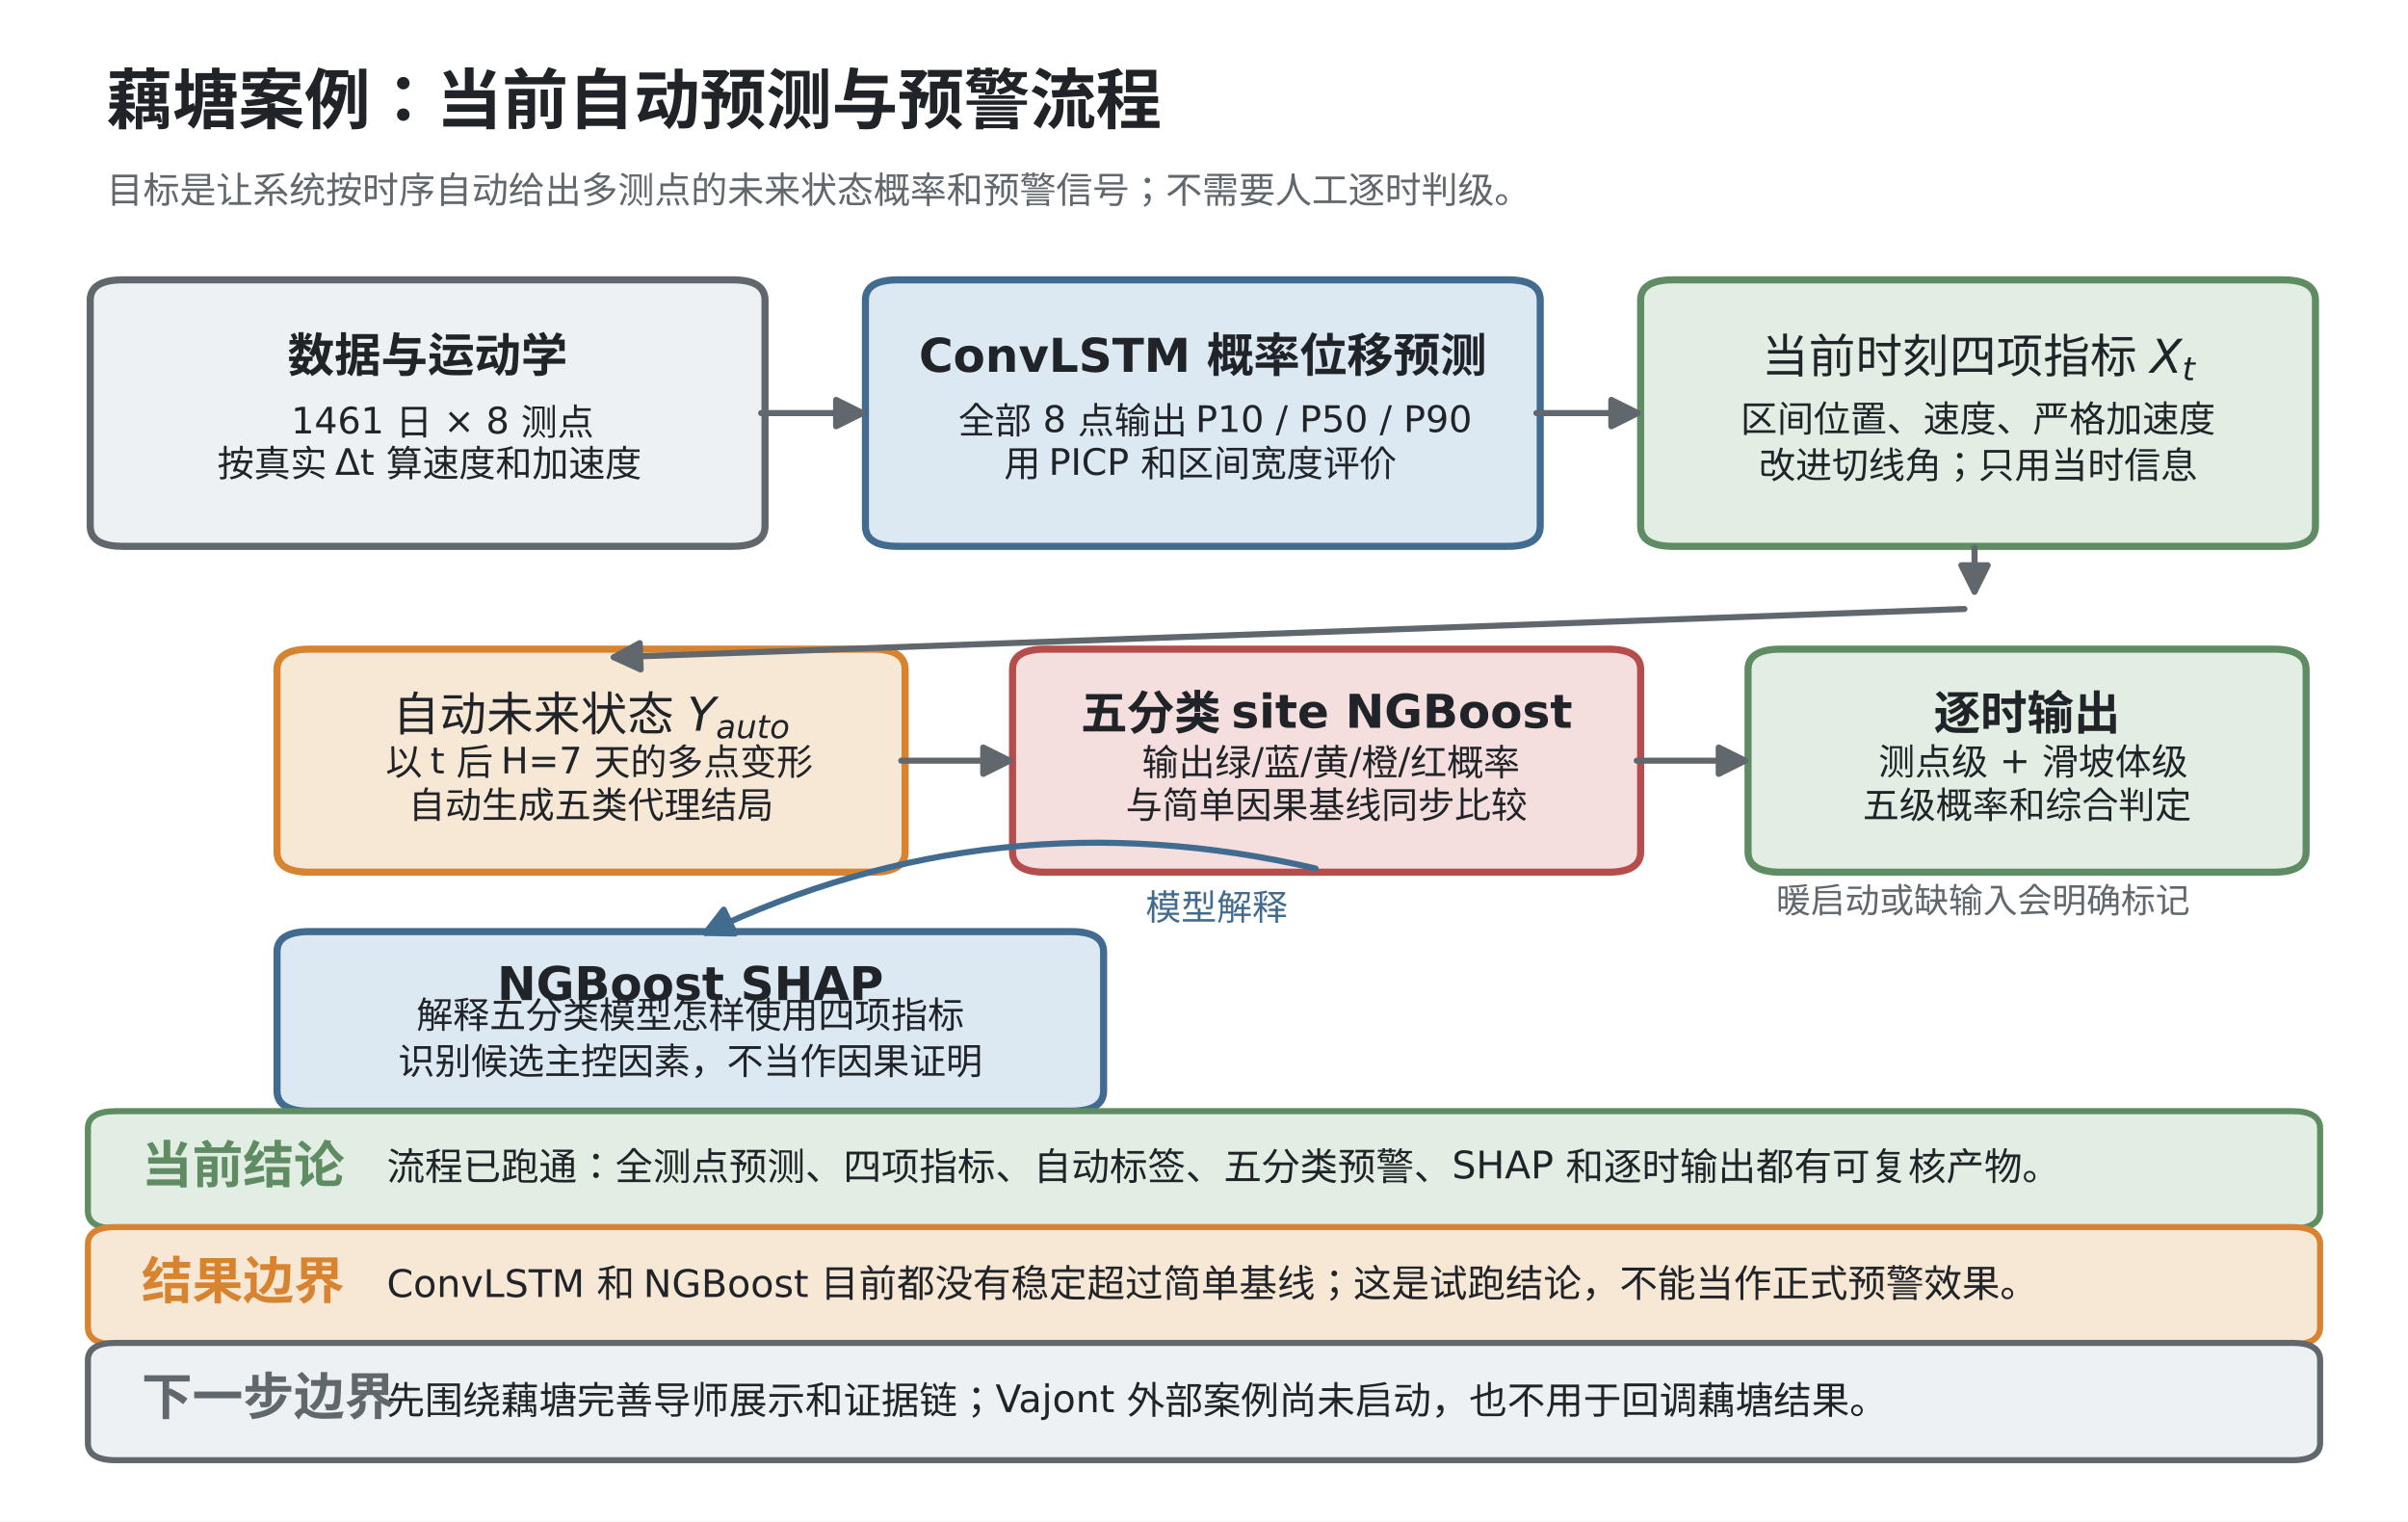
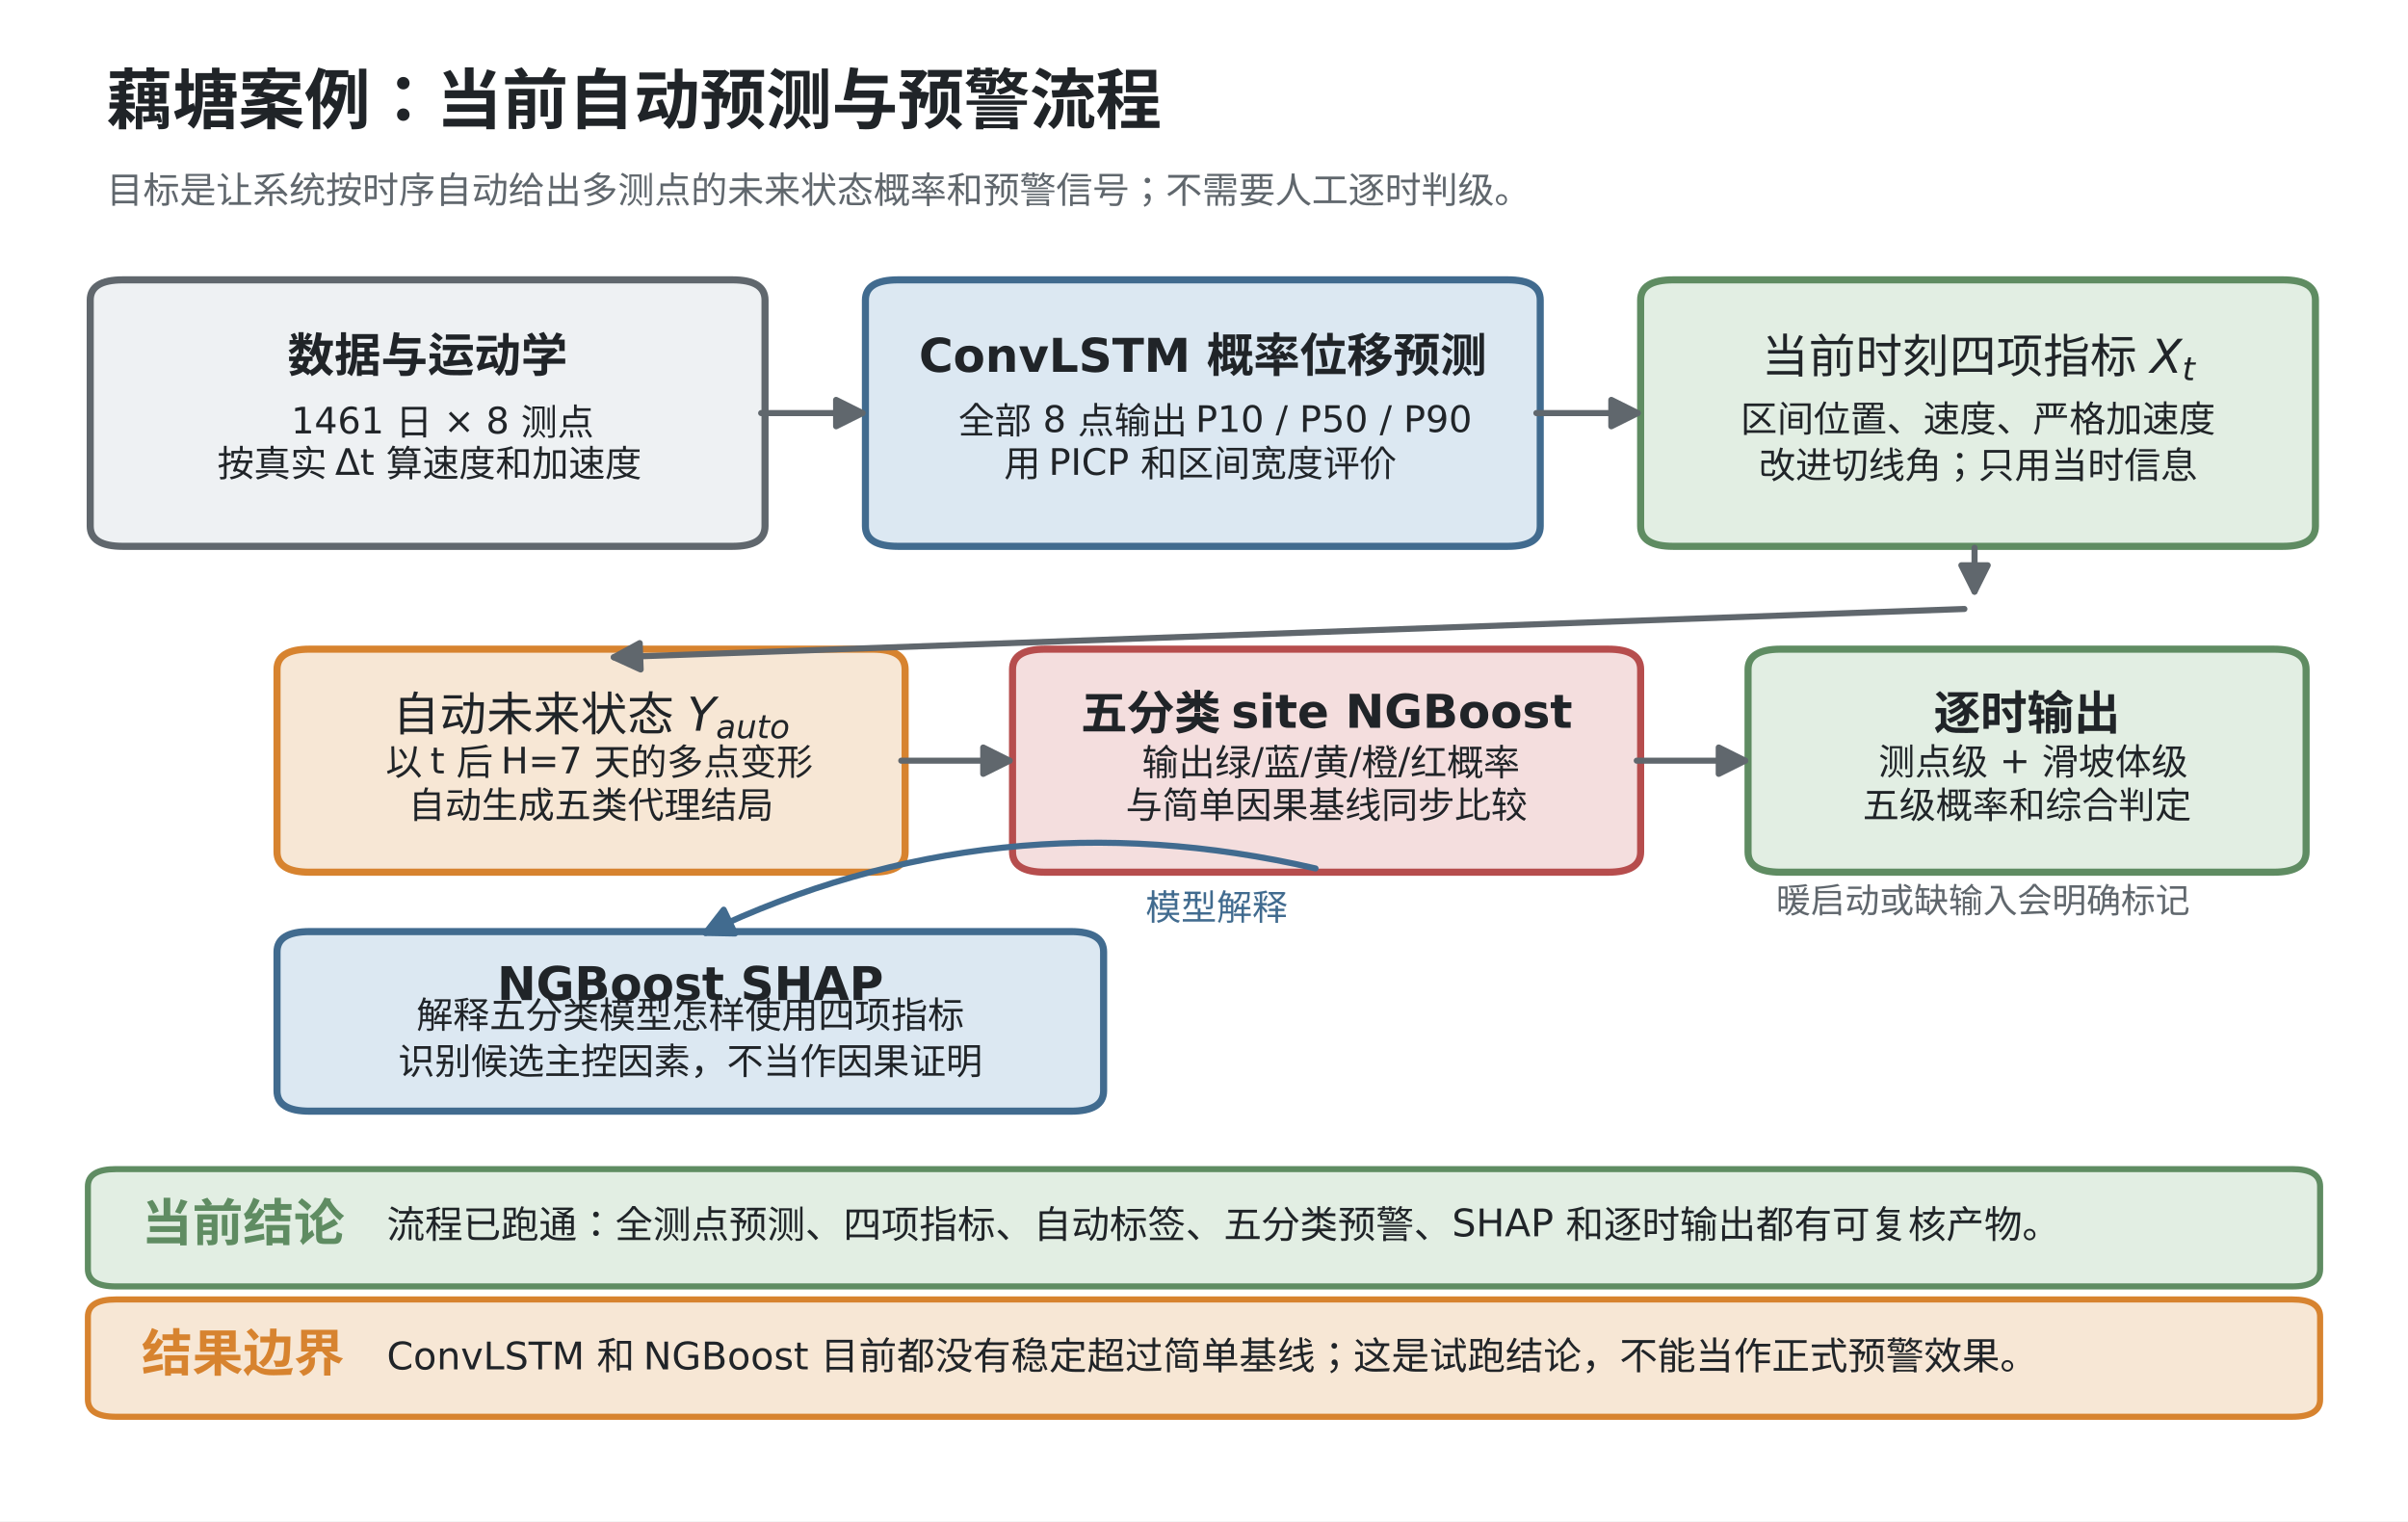
<svg xmlns="http://www.w3.org/2000/svg" width="474.75pt" height="299.916pt" viewBox="0 0 474.75 299.916" version="1.1">
  <defs>
    <style type="text/css">*{stroke-linejoin: round; stroke-linecap: butt}</style>
  </defs>
  <g id="figure_1">
    <g id="patch_1">
      <path d="M 0 299.916 L 474.75 299.916 L 474.75 0 L 0 0 z " style="fill: #ffffff" />
    </g>
    <g id="axes_1">
      <g id="patch_2">
        <path d="M 24.233 107.702 L 144.384 107.702 Q 150.829 107.702 150.829 103.704 L 150.829 59.164 Q 150.829 55.167 144.384 55.167 L 24.233 55.167 Q 17.788 55.167 17.788 59.164 L 17.788 103.704 Q 17.788 107.702 24.233 107.702 z " clip-path="url(#pbd79453743)" style="fill: #eef1f3; stroke: #60676d; stroke-width: 1.4; stroke-linejoin: miter" />
      </g>
      <g id="patch_3">
        <path d="M 177.069 107.702 L 297.221 107.702 Q 303.665 107.702 303.665 103.704 L 303.665 59.164 Q 303.665 55.167 297.221 55.167 L 177.069 55.167 Q 170.624 55.167 170.624 59.164 L 170.624 103.704 Q 170.624 107.702 177.069 107.702 z " clip-path="url(#pbd79453743)" style="fill: #dce8f2; stroke: #416b8f; stroke-width: 1.4; stroke-linejoin: miter" />
      </g>
      <g id="patch_4">
        <path d="M 329.905 107.702 L 450.057 107.702 Q 456.502 107.702 456.502 103.704 L 456.502 59.164 Q 456.502 55.167 450.057 55.167 L 329.905 55.167 Q 323.46 55.167 323.46 59.164 L 323.46 103.704 Q 323.46 107.702 329.905 107.702 z " clip-path="url(#pbd79453743)" style="fill: #e2eee3; stroke: #5f8c62; stroke-width: 1.4; stroke-linejoin: miter" />
      </g>
      <g id="patch_5">
        <path d="M 61.061 171.943 L 172.005 171.943 Q 178.45 171.943 178.45 167.946 L 178.45 131.97 Q 178.45 127.973 172.005 127.973 L 61.061 127.973 Q 54.616 127.973 54.616 131.97 L 54.616 167.946 Q 54.616 171.943 61.061 171.943 z " clip-path="url(#pbd79453743)" style="fill: #f7e7d5; stroke: #d7832f; stroke-width: 1.4; stroke-linejoin: miter" />
      </g>
      <g id="patch_6">
        <path d="M 206.071 171.943 L 317.016 171.943 Q 323.46 171.943 323.46 167.946 L 323.46 131.97 Q 323.46 127.973 317.016 127.973 L 206.071 127.973 Q 199.626 127.973 199.626 131.97 L 199.626 167.946 Q 199.626 171.943 206.071 171.943 z " clip-path="url(#pbd79453743)" style="fill: #f4dede; stroke: #b64d4d; stroke-width: 1.4; stroke-linejoin: miter" />
      </g>
      <g id="patch_7">
        <path d="M 351.081 171.943 L 448.215 171.943 Q 454.66 171.943 454.66 167.946 L 454.66 131.97 Q 454.66 127.973 448.215 127.973 L 351.081 127.973 Q 344.637 127.973 344.637 131.97 L 344.637 167.946 Q 344.637 171.943 351.081 171.943 z " clip-path="url(#pbd79453743)" style="fill: #e2eee3; stroke: #5f8c62; stroke-width: 1.4; stroke-linejoin: miter" />
      </g>
      <g id="patch_8">
        <path d="M 150.067 81.434 Q 160.726 81.434 170.044 81.434 " clip-path="url(#pbd79453743)" style="fill: none; stroke: #60676d; stroke-width: 1.2; stroke-linecap: round" />
        <path d="M 164.844 78.834 L 170.044 81.434 L 164.844 84.034 z " clip-path="url(#pbd79453743)" style="fill: #60676d; stroke: #60676d; stroke-width: 1.2; stroke-linecap: round" />
      </g>
      <g id="patch_9">
        <path d="M 302.903 81.434 Q 313.562 81.434 322.88 81.434 " clip-path="url(#pbd79453743)" style="fill: none; stroke: #60676d; stroke-width: 1.2; stroke-linecap: round" />
        <path d="M 317.68 78.834 L 322.88 81.434 L 317.68 84.034 z " clip-path="url(#pbd79453743)" style="fill: #60676d; stroke: #60676d; stroke-width: 1.2; stroke-linecap: round" />
      </g>
      <g id="patch_10">
        <path d="M 389.291 107.987 Q 389.291 112.983 389.291 116.638 " clip-path="url(#pbd79453743)" style="fill: none; stroke: #60676d; stroke-width: 1.2; stroke-linecap: round" />
        <path d="M 391.89 111.438 L 389.291 116.638 L 386.69 111.438 z " clip-path="url(#pbd79453743)" style="fill: #60676d; stroke: #60676d; stroke-width: 1.2; stroke-linecap: round" />
      </g>
      <g id="patch_11">
        <path d="M 387.289 120.05 Q 253.484 124.833 121.02 129.567 " clip-path="url(#pbd79453743)" style="fill: none; stroke: #60676d; stroke-width: 1.2; stroke-linecap: round" />
        <path d="M 126.31 131.98 L 121.02 129.567 L 126.124 126.783 z " clip-path="url(#pbd79453743)" style="fill: #60676d; stroke: #60676d; stroke-width: 1.2; stroke-linecap: round" />
      </g>
      <g id="patch_12">
        <path d="M 177.686 149.958 Q 189.038 149.958 199.048 149.958 " clip-path="url(#pbd79453743)" style="fill: none; stroke: #60676d; stroke-width: 1.2; stroke-linecap: round" />
        <path d="M 193.848 147.358 L 199.048 149.958 L 193.848 152.558 z " clip-path="url(#pbd79453743)" style="fill: #60676d; stroke: #60676d; stroke-width: 1.2; stroke-linecap: round" />
      </g>
      <g id="patch_13">
        <path d="M 322.696 149.958 Q 334.048 149.958 344.058 149.958 " clip-path="url(#pbd79453743)" style="fill: none; stroke: #60676d; stroke-width: 1.2; stroke-linecap: round" />
        <path d="M 338.858 147.358 L 344.058 149.958 L 338.858 152.558 z " clip-path="url(#pbd79453743)" style="fill: #60676d; stroke: #60676d; stroke-width: 1.2; stroke-linecap: round" />
      </g>
      <g id="patch_14">
        <path d="M 61.061 219.053 L 211.135 219.053 Q 217.58 219.053 217.58 215.056 L 217.58 187.646 Q 217.58 183.649 211.135 183.649 L 61.061 183.649 Q 54.616 183.649 54.616 187.646 L 54.616 215.056 Q 54.616 219.053 61.061 219.053 z " clip-path="url(#pbd79453743)" style="fill: #dce8f2; stroke: #416b8f; stroke-width: 1.4; stroke-linejoin: miter" />
      </g>
      <g id="patch_15">
        <path d="M 259.364 171.197 Q 196.309 156.636 139.107 183.916 " clip-path="url(#pbd79453743)" style="fill: none; stroke: #416b8f; stroke-width: 1.2; stroke-linecap: round" />
        <path d="M 144.92 184.025 L 139.107 183.916 L 142.681 179.331 z " clip-path="url(#pbd79453743)" style="fill: #416b8f; stroke: #416b8f; stroke-width: 1.2; stroke-linecap: round" />
      </g>
      <g id="patch_16">
-         <path d="M 22.852 242.18 L 451.898 242.18 Q 457.422 242.18 457.422 238.753 L 457.422 222.479 Q 457.422 219.053 451.898 219.053 L 22.852 219.053 Q 17.328 219.053 17.328 222.479 L 17.328 238.753 Q 17.328 242.18 22.852 242.18 z " clip-path="url(#pbd79453743)" style="fill: #e2eee3; stroke: #5f8c62; stroke-width: 1.2; stroke-linejoin: miter" />
+         <path d="M 22.852 253.6 L 451.898 253.6 Q 457.422 253.6 457.422 250.174 L 457.422 233.9 Q 457.422 230.474 451.898 230.474 L 22.852 230.474 Q 17.328 230.474 17.328 233.9 L 17.328 250.174 Q 17.328 253.6 22.852 253.6 z " clip-path="url(#pbd79453743)" style="fill: #e2eee3; stroke: #5f8c62; stroke-width: 1.2; stroke-linejoin: miter" />
      </g>
      <g id="patch_17">
-         <path d="M 22.852 265.021 L 451.898 265.021 Q 457.422 265.021 457.422 261.595 L 457.422 245.32 Q 457.422 241.894 451.898 241.894 L 22.852 241.894 Q 17.328 241.894 17.328 245.32 L 17.328 261.595 Q 17.328 265.021 22.852 265.021 z " clip-path="url(#pbd79453743)" style="fill: #f7e7d5; stroke: #d7832f; stroke-width: 1.2; stroke-linejoin: miter" />
-       </g>
-       <g id="patch_18">
-         <path d="M 22.852 287.862 L 451.898 287.862 Q 457.422 287.862 457.422 284.436 L 457.422 268.162 Q 457.422 264.735 451.898 264.735 L 22.852 264.735 Q 17.328 264.735 17.328 268.162 L 17.328 284.436 Q 17.328 287.862 22.852 287.862 z " clip-path="url(#pbd79453743)" style="fill: #eef1f3; stroke: #60676d; stroke-width: 1.2; stroke-linejoin: miter" />
+         <path d="M 22.852 279.297 L 451.898 279.297 Q 457.422 279.297 457.422 275.871 L 457.422 259.596 Q 457.422 256.17 451.898 256.17 L 22.852 256.17 Q 17.328 256.17 17.328 259.596 L 17.328 275.871 Q 17.328 279.297 22.852 279.297 z " clip-path="url(#pbd79453743)" style="fill: #f7e7d5; stroke: #d7832f; stroke-width: 1.2; stroke-linejoin: miter" />
      </g>
      <g id="text_1">
        <text style="font-weight: 700; font-size: 13px; font-family: 'Arial Unicode MS', 'DejaVu Sans', sans-serif; text-anchor: start; fill: #202428" x="21.011" y="24.331" transform="rotate(-0 21.0105 24.33096)">藕塘案例：当前自动预测与预警流程</text>
      </g>
      <g id="text_2">
        <text style="font-size: 7.2px; font-family: 'Arial Unicode MS', 'DejaVu Sans', sans-serif; text-anchor: start; fill: #60676d" x="21.011" y="40.034" transform="rotate(-0 21.0105 40.03434)">目标是让系统按时序自动给出多测点的未来状态概率和预警信号；不需要人工逐时判级。</text>
      </g>
      <g id="text_3">
        <text style="font-weight: 700; font-size: 9.2px; font-family: 'Arial Unicode MS', 'DejaVu Sans', sans-serif; text-anchor: middle; fill: #202428" x="84.309" y="73.303" transform="rotate(-0 84.30863 73.30336)">数据与运动学</text>
      </g>
      <g id="text_4">
        <text style="font-size: 7.2px; font-family: 'Arial Unicode MS', 'DejaVu Sans', sans-serif; fill: #202428" transform="translate(57.39581 85.44562)">1461 日 × 8 测点</text>
        <text style="font-size: 7.2px; font-family: 'Arial Unicode MS', 'DejaVu Sans', sans-serif; fill: #202428" transform="translate(42.85238 93.93307)">按真实 Δt 算速度和加速度</text>
      </g>
      <g id="text_5">
        <text style="font-weight: 700; font-size: 9.2px; font-family: 'Arial Unicode MS', 'DejaVu Sans', sans-serif; text-anchor: middle; fill: #202428" x="237.145" y="73.303" transform="rotate(-0 237.1448 73.30336)">ConvLSTM 概率位移预测</text>
      </g>
      <g id="text_6">
        <text style="font-size: 7.2px; font-family: 'Arial Unicode MS', 'DejaVu Sans', sans-serif; fill: #202428" transform="translate(188.9262 85.47864)">全部 8 点输出 P10 / P50 / P90</text>
        <text style="font-size: 7.2px; font-family: 'Arial Unicode MS', 'DejaVu Sans', sans-serif; fill: #202428" transform="translate(197.9419 93.93268)">用 PICP 和区间宽度评价</text>
      </g>
      <g id="text_7">
        <g style="fill: #202428" transform="translate(347.339 73.83236)">
          <text>
            <tspan x="0" y="-0.344" style="font-size: 9.2px; font-family: 'Arial Unicode MS'; fill: #202428">当</tspan>
            <tspan x="9.25" y="-0.344" style="font-size: 9.2px; font-family: 'Arial Unicode MS'; fill: #202428">前</tspan>
            <tspan x="18.5" y="-0.344" style="font-size: 9.2px; font-family: 'Arial Unicode MS'; fill: #202428">时</tspan>
            <tspan x="27.75" y="-0.344" style="font-size: 9.2px; font-family: 'Arial Unicode MS'; fill: #202428">刻</tspan>
            <tspan x="37" y="-0.344" style="font-size: 9.2px; font-family: 'Arial Unicode MS'; fill: #202428">四</tspan>
            <tspan x="46.25" y="-0.344" style="font-size: 9.2px; font-family: 'Arial Unicode MS'; fill: #202428">项</tspan>
            <tspan x="55.5" y="-0.344" style="font-size: 9.2px; font-family: 'Arial Unicode MS'; fill: #202428">指</tspan>
            <tspan x="64.75" y="-0.344" style="font-size: 9.2px; font-family: 'Arial Unicode MS'; fill: #202428">标</tspan>
            <tspan x="74" y="-0.344" style="font-size: 9.2px; font-family: 'Arial Unicode MS'; fill: #202428"> </tspan>
            <tspan x="76.57" y="-0.344" style="font-style: oblique; font-size: 9.2px; font-family: 'DejaVu Sans'; fill: #202428">X</tspan>
            <tspan x="82.907" y="1.133" style="font-style: oblique; font-size: 6.44px; font-family: 'DejaVu Sans'; fill: #202428">t</tspan>
          </text>
        </g>
      </g>
      <g id="text_8">
        <text style="font-size: 7.2px; font-family: 'Arial Unicode MS', 'DejaVu Sans', sans-serif; fill: #202428" transform="translate(343.181 85.15295)">区间位置、速度、严格加速度</text>
        <text style="font-size: 7.2px; font-family: 'Arial Unicode MS', 'DejaVu Sans', sans-serif; fill: #202428" transform="translate(346.781 94.27524)">改进切线角；只用当时信息</text>
      </g>
      <g id="text_9">
        <g style="fill: #202428" transform="translate(77.43313 144.3723)">
          <text>
            <tspan x="0" y="-0.328" style="font-size: 9.2px; font-family: 'Arial Unicode MS'; fill: #202428">自</tspan>
            <tspan x="9.25" y="-0.328" style="font-size: 9.2px; font-family: 'Arial Unicode MS'; fill: #202428">动</tspan>
            <tspan x="18.5" y="-0.328" style="font-size: 9.2px; font-family: 'Arial Unicode MS'; fill: #202428">未</tspan>
            <tspan x="27.75" y="-0.328" style="font-size: 9.2px; font-family: 'Arial Unicode MS'; fill: #202428">来</tspan>
            <tspan x="37" y="-0.328" style="font-size: 9.2px; font-family: 'Arial Unicode MS'; fill: #202428">状</tspan>
            <tspan x="46.25" y="-0.328" style="font-size: 9.2px; font-family: 'Arial Unicode MS'; fill: #202428">态</tspan>
            <tspan x="55.5" y="-0.328" style="font-size: 9.2px; font-family: 'Arial Unicode MS'; fill: #202428"> </tspan>
            <tspan x="58.07" y="-0.328" style="font-style: oblique; font-size: 9.2px; font-family: 'DejaVu Sans'; fill: #202428">Y</tspan>
            <tspan x="63.72" y="1.148" style="font-style: oblique; font-size: 6.44px; font-family: 'DejaVu Sans'; fill: #202428">a</tspan>
            <tspan x="67.688" y="1.148" style="font-style: oblique; font-size: 6.44px; font-family: 'DejaVu Sans'; fill: #202428">u</tspan>
            <tspan x="71.792" y="1.148" style="font-style: oblique; font-size: 6.44px; font-family: 'DejaVu Sans'; fill: #202428">t</tspan>
            <tspan x="74.331" y="1.148" style="font-style: oblique; font-size: 6.44px; font-family: 'DejaVu Sans'; fill: #202428">o</tspan>
          </text>
        </g>
      </g>
      <g id="text_10">
        <text style="font-size: 7.2px; font-family: 'Arial Unicode MS', 'DejaVu Sans', sans-serif; fill: #202428" transform="translate(76.02806 152.7885)">以 t 后 H=7 天的多点变形</text>
        <text style="font-size: 7.2px; font-family: 'Arial Unicode MS', 'DejaVu Sans', sans-serif; fill: #202428" transform="translate(80.53312 161.2744)">自动生成五类代理结局</text>
      </g>
      <g id="text_11">
        <text style="font-weight: 700; font-size: 9.2px; font-family: 'Arial Unicode MS', 'DejaVu Sans', sans-serif; text-anchor: middle; fill: #202428" x="261.543" y="143.797" transform="rotate(-0 261.5434 143.7973)">五分类 site NGBoost</text>
      </g>
      <g id="text_12">
        <text style="font-size: 7.2px; font-family: 'Arial Unicode MS', 'DejaVu Sans', sans-serif; fill: #202428" transform="translate(225.1429 152.8648)">输出绿/蓝/黄/橙/红概率</text>
        <text style="font-size: 7.2px; font-family: 'Arial Unicode MS', 'DejaVu Sans', sans-serif; fill: #202428" transform="translate(221.9434 161.2656)">与简单因果基线同步比较</text>
      </g>
      <g id="text_13">
        <text style="font-weight: 700; font-size: 9.2px; font-family: 'Arial Unicode MS', 'DejaVu Sans', sans-serif; text-anchor: middle; fill: #202428" x="399.648" y="143.818" transform="rotate(-0 399.6484 143.8181)">逐时输出</text>
      </g>
      <g id="text_14">
        <text style="font-size: 7.2px; font-family: 'Arial Unicode MS', 'DejaVu Sans', sans-serif; fill: #202428" transform="translate(370.3455 152.7346)">测点级 + 滑坡体级</text>
        <text style="font-size: 7.2px; font-family: 'Arial Unicode MS', 'DejaVu Sans', sans-serif; fill: #202428" transform="translate(367.2484 161.2934)">五级概率和综合判定</text>
      </g>
      <g id="text_15">
        <text style="font-weight: 700; font-size: 9.2px; font-family: 'Arial Unicode MS', 'DejaVu Sans', sans-serif; text-anchor: middle; fill: #202428" x="136.098" y="197.16" transform="rotate(-0 136.098 197.1602)">NGBoost SHAP</text>
      </g>
      <g id="text_16">
        <text style="font-size: 7.2px; font-family: 'Arial Unicode MS', 'DejaVu Sans', sans-serif; fill: #202428" transform="translate(82.098 202.672)">解释五分类模型怎样使用四项指标</text>
        <text style="font-size: 7.2px; font-family: 'Arial Unicode MS', 'DejaVu Sans', sans-serif; fill: #202428" transform="translate(78.498 211.7761)">识别候选主控因素，不当作因果证明</text>
      </g>
      <g id="text_17">
        <text style="font-size: 7px; font-family: 'Arial Unicode MS', 'DejaVu Sans', sans-serif; text-anchor: start; fill: #416b8f" x="225.866" y="181.365" transform="rotate(-0 225.8663 181.3648)">模型解释</text>
      </g>
      <g id="text_18">
        <text style="font-size: 6.8px; font-family: 'Arial Unicode MS', 'DejaVu Sans', sans-serif; text-anchor: start; fill: #60676d" x="350.161" y="179.937" transform="rotate(-0 350.1608 179.9372)">暖启动或缺输入会明确标记</text>
      </g>
      <g id="text_19">
-         <text style="font-weight: 700; font-size: 10px; font-family: 'Arial Unicode MS', 'DejaVu Sans', sans-serif; text-anchor: start; fill: #5f8c62" x="27.916" y="233.205" transform="rotate(-0 27.91575 233.2046)">当前结论</text>
+         <text style="font-weight: 700; font-size: 10px; font-family: 'Arial Unicode MS', 'DejaVu Sans', sans-serif; text-anchor: start; fill: #5f8c62" x="27.916" y="244.625" transform="rotate(-0 27.91575 244.6252)">当前结论</text>
      </g>
      <g id="text_20">
-         <text style="font-size: 7.5px; font-family: 'Arial Unicode MS', 'DejaVu Sans', sans-serif; text-anchor: start; fill: #202428" x="76.252" y="232.643" transform="rotate(-0 76.2525 232.643)">流程已跑通：全测点预测、四项指标、自动标签、五分类预警、SHAP 和逐时输出都有可复核产物。</text>
+         <text style="font-size: 7.5px; font-family: 'Arial Unicode MS', 'DejaVu Sans', sans-serif; text-anchor: start; fill: #202428" x="76.252" y="244.064" transform="rotate(-0 76.2525 244.0637)">流程已跑通：全测点预测、四项指标、自动标签、五分类预警、SHAP 和逐时输出都有可复核产物。</text>
      </g>
      <g id="text_21">
-         <text style="font-weight: 700; font-size: 10px; font-family: 'Arial Unicode MS', 'DejaVu Sans', sans-serif; text-anchor: start; fill: #d7832f" x="27.916" y="256.04" transform="rotate(-0 27.91575 256.0404)">结果边界</text>
+         <text style="font-weight: 700; font-size: 10px; font-family: 'Arial Unicode MS', 'DejaVu Sans', sans-serif; text-anchor: start; fill: #d7832f" x="27.916" y="270.316" transform="rotate(-0 27.91575 270.3162)">结果边界</text>
      </g>
      <g id="text_22">
-         <text style="font-size: 7.5px; font-family: 'Arial Unicode MS', 'DejaVu Sans', sans-serif; text-anchor: start; fill: #202428" x="76.252" y="255.681" transform="rotate(-0 76.2525 255.6806)">ConvLSTM 和 NGBoost 目前都没有稳定超过简单基线；这是试跑结论，不能当作正式预警效果。</text>
-       </g>
-       <g id="text_23">
-         <text style="font-weight: 700; font-size: 10px; font-family: 'Arial Unicode MS', 'DejaVu Sans', sans-serif; text-anchor: start; fill: #60676d" x="27.916" y="278.882" transform="rotate(-0 27.91575 278.8816)">下一步边界</text>
-       </g>
-       <g id="text_24">
-         <text style="font-size: 7.5px; font-family: 'Arial Unicode MS', 'DejaVu Sans', sans-serif; text-anchor: start; fill: #202428" x="76.252" y="278.728" transform="rotate(-0 76.2525 278.7281)">先围绕藕塘完善导师展示和证据链；Vajont 外部案例尚未启动，也不用于回调藕塘结果。</text>
+         <text style="font-size: 7.5px; font-family: 'Arial Unicode MS', 'DejaVu Sans', sans-serif; text-anchor: start; fill: #202428" x="76.252" y="269.956" transform="rotate(-0 76.2525 269.9564)">ConvLSTM 和 NGBoost 目前都没有稳定超过简单基线；这是试跑结论，不能当作正式预警效果。</text>
      </g>
    </g>
  </g>
  <defs>
    <clipPath id="pbd79453743">
      <rect x="7.2" y="7.2" width="460.35" height="285.516" />
    </clipPath>
  </defs>
</svg>
